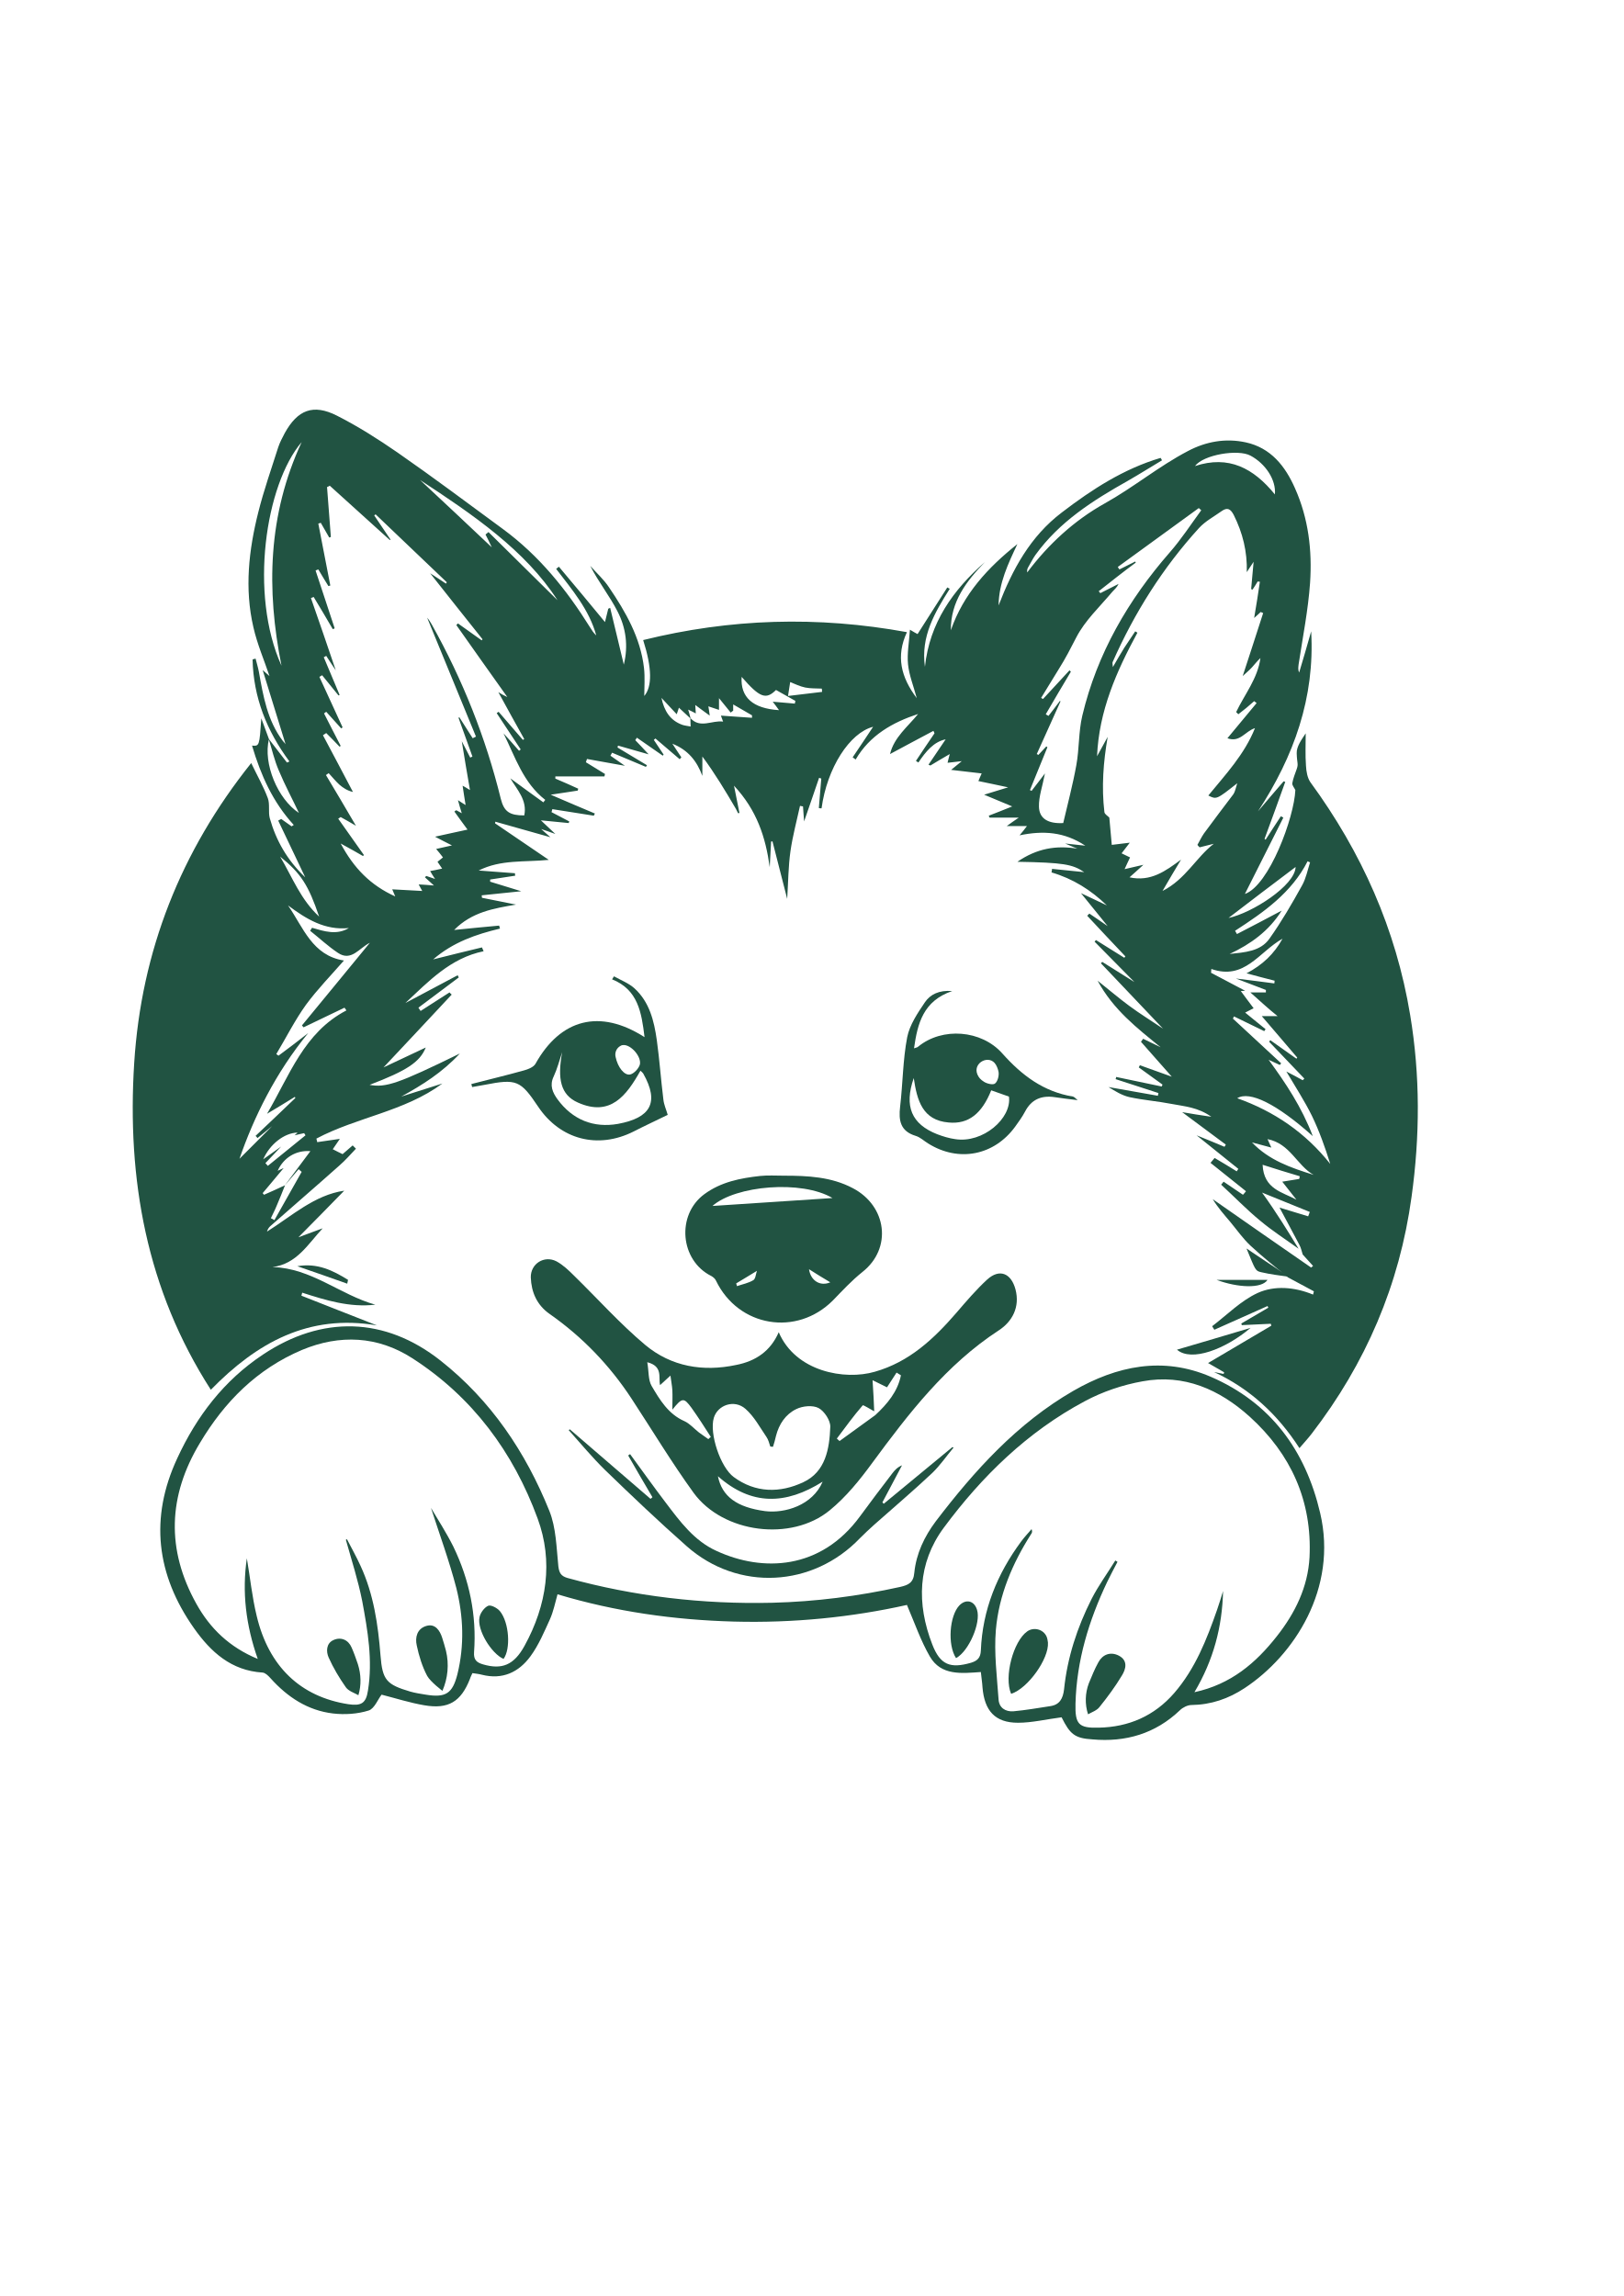
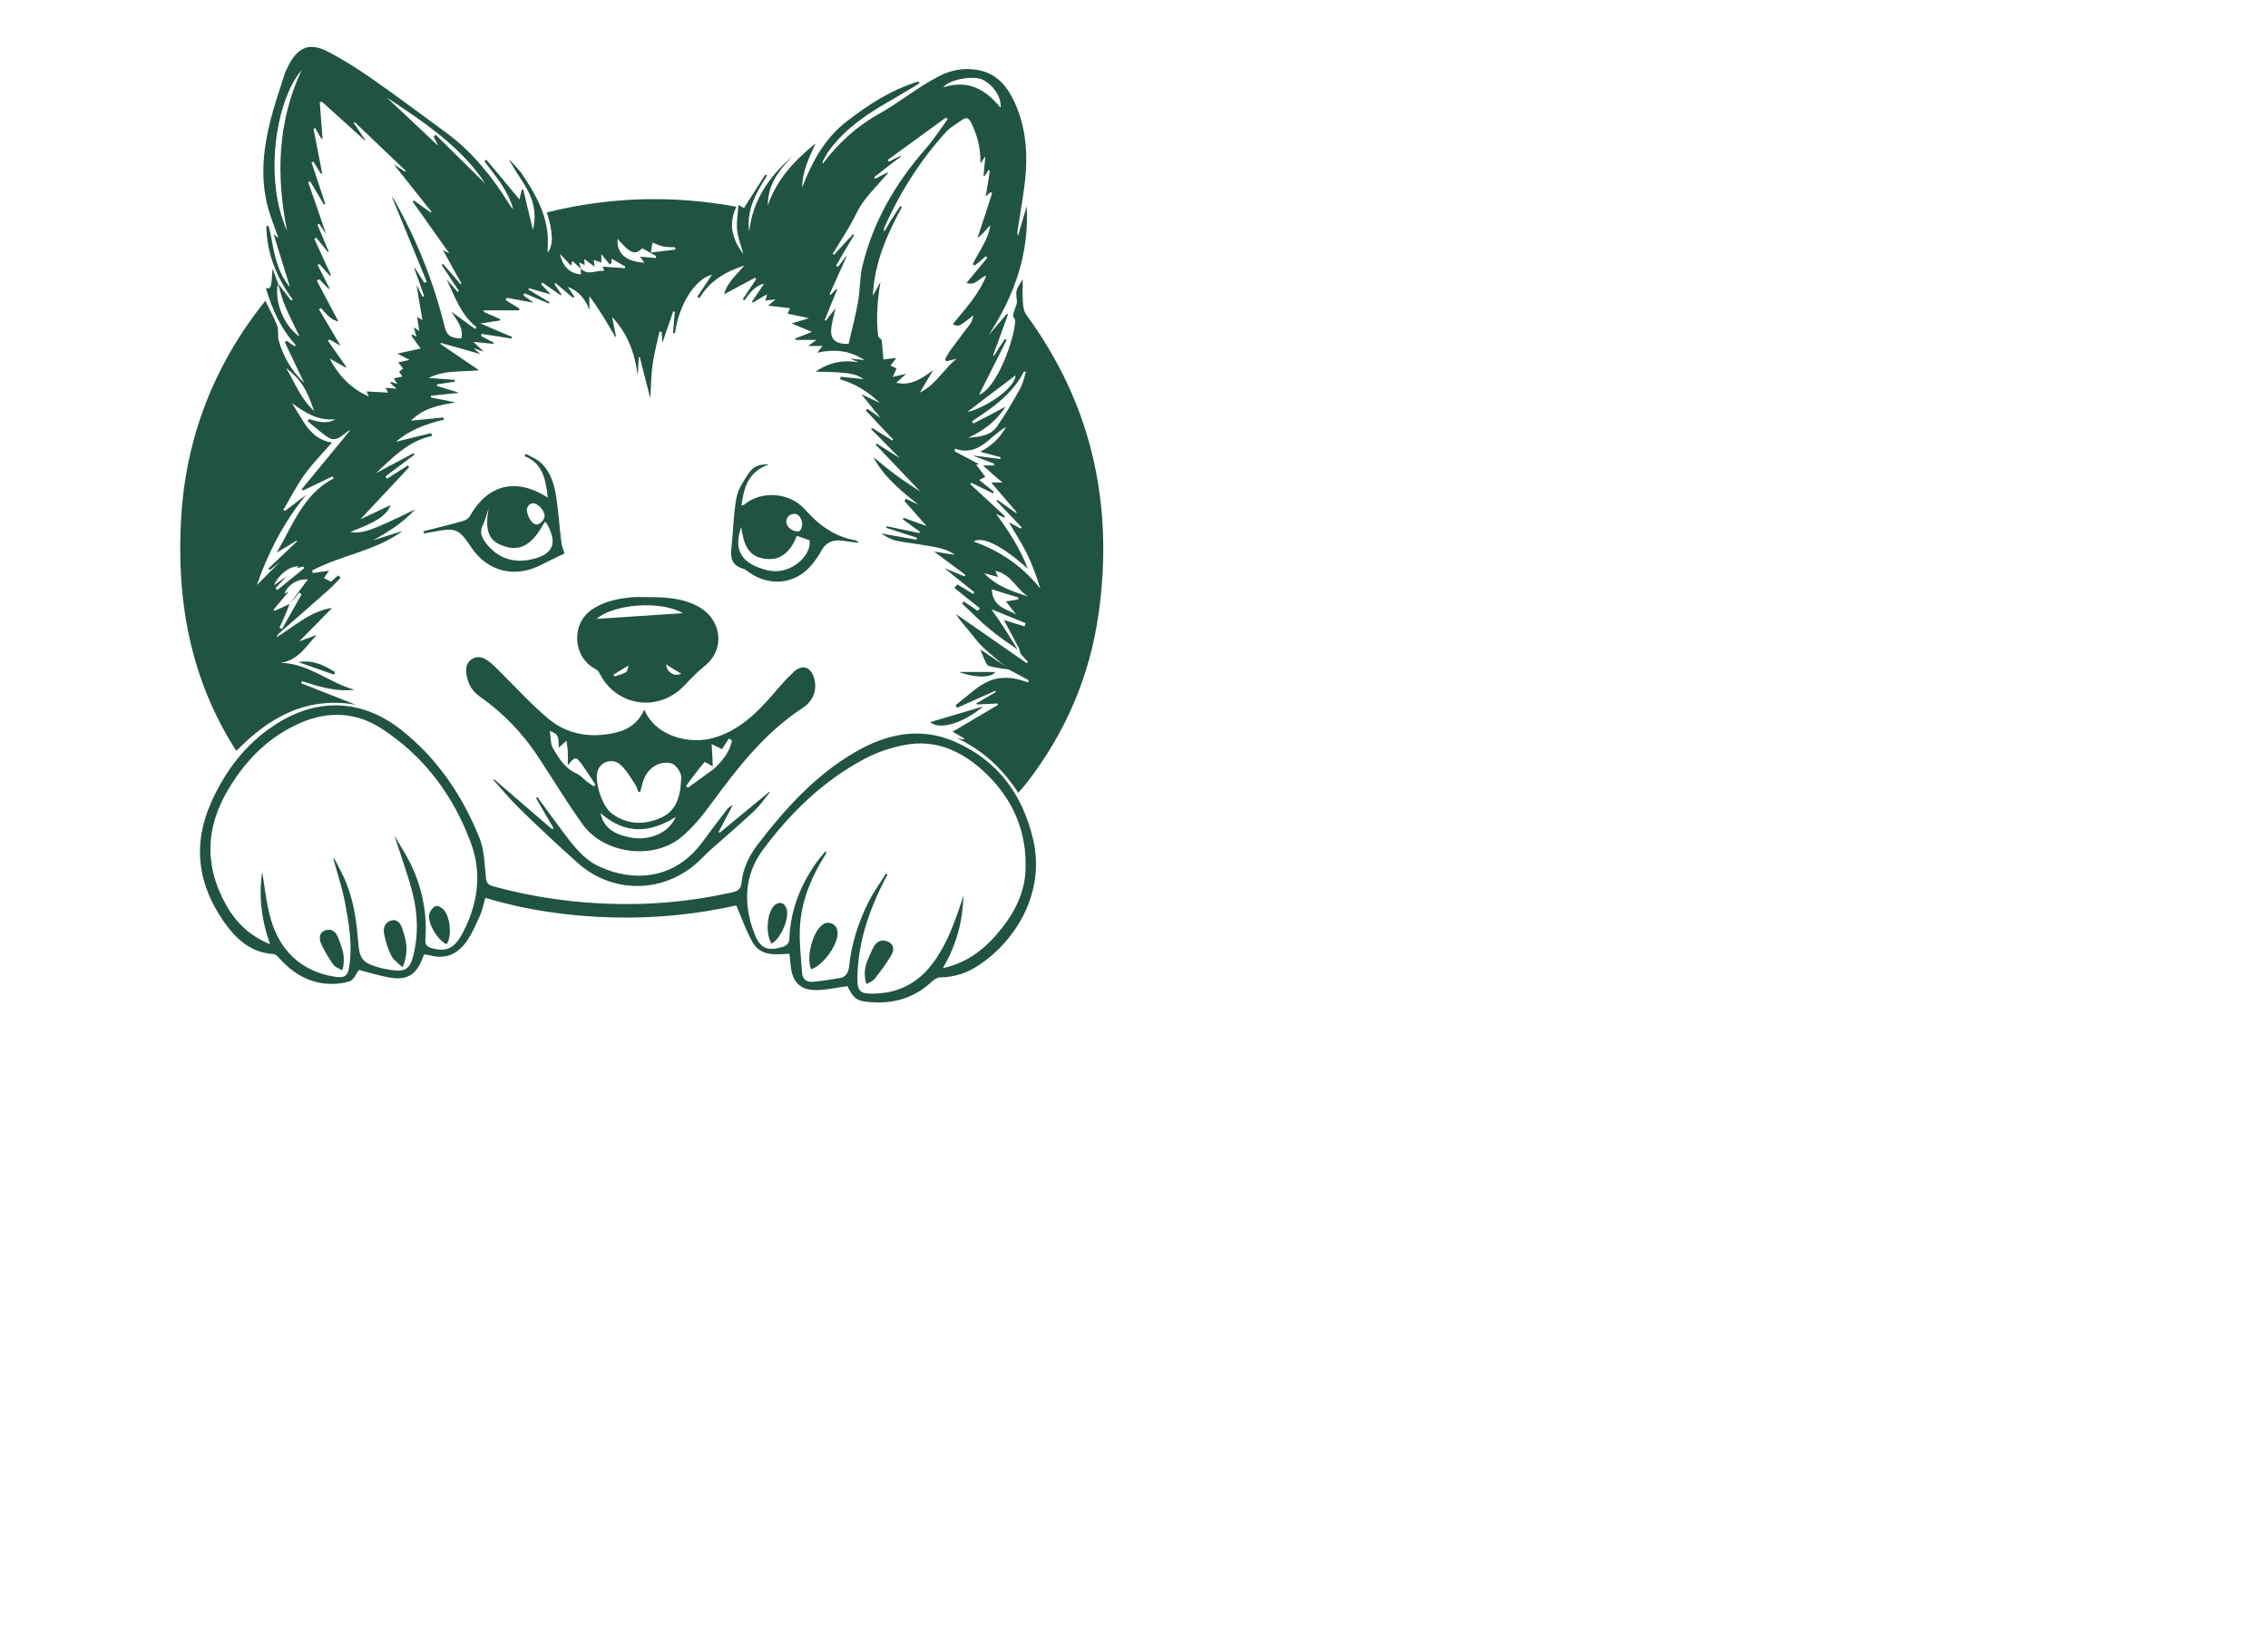
- <svg xmlns="http://www.w3.org/2000/svg" version="1.1" id="Layer_1" x="0px" y="0px" viewBox="0 0 595.3 841.9" style="enable-background:new 0 0 595.3 841.9; fill: #215342;" xml:space="preserve">
-   <style type="text/css">
- 	.st0{fill:none;}
- </style>
+ <svg xmlns="http://www.w3.org/2000/svg" version="1.1" id="Layer_1" x="0px" y="0px" viewBox="0 0 595.3 841.9" style="enable-background:new 0 0 595.3 841.9; fill: #215342;" xml:space="preserve" height="400" width="550" transform="translate(-113, -60)">
  <g>
    <path d="M476.1,457.9c-4.7-3.4-9.7-6.6-14.1-10.3c-5-4.1-9.5-8.8-14.3-13.2c0.3-0.4,0.6-0.7,0.9-1.1c2.4,1.6,4.7,3.2,7.1,4.8   c0.4-0.4,0.7-0.8,1.1-1.3c-4.3-3.5-8.7-6.9-13-10.4c0.5-0.6,1-1.2,1.5-1.8c2.7,1.6,5.4,3.2,8.1,4.9c0.2-0.3,0.4-0.6,0.6-0.9   c-4.8-3.9-9.7-7.8-15.3-12.3c4,1.6,7.1,2.9,10.2,4.2c0.2-0.3,0.4-0.5,0.5-0.8c-5.2-3.9-10.3-7.7-16-11.9c3.4,0.6,6.6,1.1,10.7,1.7   c-4.9-3.5-9.8-3.8-14.5-4.7c-5.1-1-10.4-1.4-15.5-2.5c-2.7-0.6-5.3-2.2-7.7-3.7c6,1.1,12.1,2.1,18.1,3.2c0.1-0.3,0.1-0.7,0.2-1   c-5.2-1.7-10.4-3.4-15.7-5.1c0.1-0.3,0.2-0.5,0.2-0.8c5.6,1.2,11.1,2.3,16.7,3.5c0.1-0.2,0.2-0.5,0.3-0.7c-2.9-2.1-5.8-4.2-8.7-6.3   c0.1-0.3,0.3-0.5,0.4-0.8c4,1.4,8.1,2.9,11.7,4.2c-3.7-4.2-7.5-8.5-11.3-12.8c0.3-0.4,0.5-0.7,0.8-1.1c2.1,1,4.3,2.1,6.4,3.1   c-8.6-7-17.3-13.7-23.1-24.4c4.4,3.5,7.9,6.5,11.7,9.3c3.8,2.8,7.7,5.2,12.3,8.3c-8-8.4-15.4-16.2-22.8-24c0.2-0.2,0.4-0.3,0.5-0.5   c3.7,2.3,7.3,4.6,11.8,7.4c-5.4-5.5-10-10.1-14.6-14.8c0.2-0.2,0.3-0.4,0.5-0.6c3.5,2.2,6.9,4.3,10.4,6.5c0.1-0.2,0.2-0.3,0.4-0.5   c-4.7-5-9.4-9.9-14-14.9c0.3-0.3,0.5-0.6,0.8-0.8c2.3,1.6,4.6,3.1,6.7,4.6c-3.4-4.2-6.9-8.5-9.8-12.1c2.5,1.2,6,2.8,9.5,4.5   c-5.8-5.6-12.4-9.8-20.3-12.1c0.1-0.4,0.2-0.9,0.2-1.3c4,0.4,8,0.8,11.8,1.2c-4.3-2.9-7.6-3.5-24.5-3.8c7.1-4.9,14.2-6.1,22-4.8   c-1.1-0.5-2.3-0.9-4.5-1.9c3,0.3,4.8,0.5,7.4,0.8c-7.7-5.1-15.4-5.6-24.1-3.8c1.1-1.3,1.8-2.2,2.7-3.4c-2.5,0-4.6,0-7.4,0   c1.5-1.1,2.5-1.8,4.4-3.1c-4.2,0-7.4,0-10.7,0c-0.1-0.2-0.2-0.4-0.3-0.7c2.7-1,5.3-2.1,8.6-3.4c-3.6-1.5-6.7-2.8-10.3-4.3   c2.7-0.8,5.2-1.6,8.8-2.7c-4.3-0.9-7.4-1.6-10.9-2.3c0.3-0.7,0.6-1.5,1.2-2.8c-3.6-0.4-7-0.8-11.2-1.3c1.3-1.1,2.2-1.8,3.9-3.2   c-2.3,0.3-3.7,0.4-5.2,0.6c0.1-0.6,0.3-1.2,0.8-3.2c-2.9,1.7-5,2.9-7.1,4.2c-0.2-0.1-0.5-0.2-0.7-0.3c2.2-3.2,4.3-6.4,6.3-9.3   c-4.4,0.9-7.3,4.5-10,8.5c-0.3-0.2-0.6-0.4-0.9-0.6c2.3-3.4,4.5-6.8,6.8-10.1c-0.1-0.3-0.2-0.6-0.4-0.9c-5.2,2.8-10.4,5.5-15.9,8.5   c1.5-6.2,6.5-10,10.3-14.7c-9.4,3.1-17.7,7.8-22.9,16.7c-0.4-0.3-0.7-0.5-1.1-0.8c2.6-3.8,5.1-7.6,7.5-11.2   c-8.6,2.2-16.9,15.1-18.9,29.9c-0.3,0-0.6,0-1-0.1c0.3-3.6,0.6-7.2,0.9-10.8c-0.3-0.1-0.6-0.2-0.8-0.3c-1.8,5.4-3.7,10.7-5.5,16   c-0.1-1.6-0.3-3.6-0.4-5.5c-0.4-0.1-0.7-0.1-1.1-0.2c-1.2,5.5-2.7,11-3.5,16.6c-0.8,5.6-0.8,11.2-1.2,17.5   c-1.9-7.3-3.6-14.2-5.4-21.1c-0.2,0-0.3,0.1-0.5,0.1c-0.2,3.1-0.3,6.2-0.5,9.4c-1.5-11-4.7-20.9-13.1-29.9c0.8,4,1.4,7,2,10   c-0.2,0-0.3,0.1-0.5,0.1c-0.3-0.5-0.5-1.1-0.8-1.6c-3.8-6.5-7.7-13-12.3-19.2c0,2.4,0,4.7,0,7.1c-2-5.4-5.2-9.5-11-11.8   c1.2,1.8,2.2,3.4,3.3,5c-0.2,0.2-0.4,0.4-0.6,0.7c-3-2.5-5.9-5.1-8.9-7.6c-0.2,0.2-0.4,0.3-0.6,0.5c1.2,1.8,2.4,3.6,3.6,5.4   c-0.1,0.1-0.2,0.2-0.3,0.4c-3.2-2.2-6.3-4.4-9.5-6.6c-0.2,0.3-0.4,0.6-0.6,0.9c1.6,1.6,3.1,3.3,4.9,5.2c-4-1.1-7.6-2.2-11.2-3.2   c-0.1,0.2-0.2,0.5-0.2,0.7c3.6,2.2,7.2,4.3,10.8,6.5c-0.1,0.2-0.3,0.4-0.4,0.6c-4.1-1.7-8.3-3.5-12.4-5.2c-0.2,0.4-0.4,0.7-0.6,1.1   c1.6,1.1,3.2,2.2,5.3,3.7c-5.1-0.9-9.5-1.7-13.9-2.5c-0.1,0.4-0.3,0.8-0.4,1.2c2.3,1.4,4.7,2.9,7,4.3c-0.1,0.3-0.1,0.6-0.2,0.9   c-6,0-12,0-18,0c0,0.3,0,0.5,0,0.8c2.8,1.2,5.6,2.4,8.4,3.7c-0.1,0.2-0.1,0.4-0.2,0.7c-3,0.5-6.1,0.9-9.9,1.5   c6.1,2.6,11.1,4.8,16.2,6.9c-0.1,0.3-0.3,0.5-0.4,0.8c-5.1-0.8-10.1-1.6-15.2-2.4c-0.1,0.4-0.2,0.7-0.3,1.1   c2.2,1.1,4.3,2.3,6.5,3.4c-0.1,0.2-0.1,0.4-0.2,0.6c-3-0.3-6.1-0.6-10.2-1c2.1,2,3.4,3.2,5.3,5c-1.9-0.7-3.1-1.1-5.2-1.8   c1.5,1.3,2.3,2,3.4,3c-7-2-13.6-3.8-20.2-5.7c0,0.2-0.1,0.4-0.1,0.6c6.6,4.5,13.1,8.9,19.7,13.4c-9,0.9-17.6-0.2-25.7,3.9   c4.4,0.3,8.8,0.7,13.3,1c0,0.3,0,0.6,0.1,0.9c-3.1,0.5-6.1,0.9-9.2,1.4c0,0.3,0,0.5,0,0.8c3.5,1.1,6.9,2.1,11.4,3.5   c-5.5,0.6-10,1-14.5,1.5c0,0.3,0.1,0.6,0.1,0.9c4.2,0.8,8.3,1.7,12.5,2.5c-8.2,1.4-16.2,2.7-22.7,9.3c5.8-0.6,11.1-1.1,16.5-1.6   c0.1,0.4,0.2,0.7,0.3,1.1c-8.8,2.1-17.2,5-24.5,11.3c6.3-1.6,12.1-3,17.9-4.4c0.2,0.5,0.4,0.9,0.6,1.4c-12.2,2.5-20.2,11.1-28.7,19   c6.4-3.4,12.8-6.8,19.2-10.2c0.1,0.3,0.3,0.6,0.4,0.8c-4.9,3.7-9.9,7.4-14.8,11.1c0.3,0.4,0.5,0.8,0.8,1.2   c3.5-2.3,7.1-4.5,10.6-6.8c0.3,0.3,0.5,0.6,0.8,0.8c-8.5,9.1-16.9,18.1-25,26.7c4.6-2.2,9.9-4.7,15.5-7.3c-2.2,5.4-7,8.5-20.6,13.7   c6,1.1,10.6-0.5,33.1-11.5c-6.5,7-13.7,11.5-21.5,15.8c5-1.6,10.1-3.2,15.1-4.8c-13.9,10.3-31.3,12.3-46.2,20.2   c0.1,0.4,0.2,0.8,0.3,1.3c2.7-0.4,5.4-0.8,8.3-1.2c-0.9,1.3-1.7,2.5-2.6,3.8c1.4,0.7,2.5,1.3,3.6,1.8c1-0.9,2.3-2,3.7-3.2   c0.4,0.4,0.8,0.8,1.2,1.2c-2,2.1-3.9,4.3-6.1,6.2c-8.4,7.5-16.9,14.8-25.4,22.3c-0.5,0.5-0.9,1.1-1.1,1.9   c9.2-5.8,17.4-13.4,28.3-15c-5.3,5.5-10.8,11-16.8,17.1c3.4-1.3,6.2-2.3,8.9-3.3c-5.4,5.8-9.5,13.1-18.4,14.2   c14.3,0.4,24.8,10.2,37.7,13.8c-9.4,1.1-18.1-1.6-26.8-4.4c-0.1,0.4-0.2,0.7-0.3,1.1c9,3.6,18.1,7.1,27.7,10.9   c-25.1-4.3-44.1,6.4-60.9,23.6c-23.6-36.7-30.8-77.2-28.1-119.8c2.6-41.1,17.1-77.7,42.9-110c2.2,4.6,4.5,8.6,6.1,12.9   c0.8,2.2,0.1,5,0.7,7.3c2.3,8.2,6.4,15.4,13,21.7c-3.5-7.3-6.7-14.1-9.9-20.8c0.4-0.2,0.7-0.4,1.1-0.6c1.3,0.9,2.5,1.8,3.8,2.7   c0.3-0.2,0.5-0.3,0.8-0.5c-7.7-8.4-12.1-18.3-15.3-29.1c2.7,0.2,2.7,0.2,3.4-10c0.9,2.5,1.9,5.1,2.8,7.6c-2.2,9,3.2,22,11,27.1   c-2.3-4.9-5.1-10.1-7.4-15.6c-1.6-3.7-2.5-7.7-3.7-11.6c2.2,2.9,4.5,5.8,6.7,8.7c0.3-0.1,0.6-0.2,0.9-0.4   c-8.3-11.2-13.2-23.5-13.5-37.4c0.4-0.1,0.7-0.2,1.1-0.3c0.4,1.6,0.9,3.2,1.2,4.8c1.6,8.9,3.1,17.9,8.8,25.4c0.5,0.6,1,1.1,1,1.2   c-2.6-8.4-5.4-17.4-8.4-27.2c1.4,1.2,2.1,1.9,2.5,2.2c-1.9-5.7-4.5-11.7-5.9-17.9c-3.3-14.2-1.7-28.3,1.8-42.2   c2-8,4.8-15.9,7.3-23.8c0.6-1.8,1.5-3.5,2.4-5.2c4.7-8.5,10.4-10.8,19.1-6.4c7.7,3.9,15.1,8.6,22.2,13.5   c13.1,9.1,25.9,18.7,38.7,28.1c13.2,9.7,23.3,22.2,31.9,36c0.7,1.1,1.3,2.1,2.3,3c-2.6-9.5-8.9-16.8-14.7-24.4   c0.3-0.3,0.7-0.5,1-0.8c5.6,6.6,11.1,13.3,16.9,20.3c0.4-1.6,0.8-3.3,1.2-4.9c0.2-0.1,0.5-0.2,0.7-0.3c1.7,6.9,3.3,13.8,5,20.8   c1.7-6.8,0.8-13.5-2.3-19.5c-2.9-5.7-7-10.8-10-16.7c2.3,2.6,5,5,6.9,7.9c6.1,9,11.5,18.4,12.8,29.5c0.4,3.5,0.1,7.1,0.1,10.3   c2.9-3.4,2.9-10.1-0.4-20.5c31.9-7.9,63.9-8.9,96.7-2.9c-4.1,8.8-2.2,16.5,3.6,24.2c-1.2-4.5-2.8-8.4-3.2-12.4   c-0.4-4,0.4-8.1,0.7-12.7c1.5,0.9,2.2,1.3,2.8,1.6c3.7-5.8,7.3-11.4,10.9-17.1c0.3,0.2,0.6,0.3,0.9,0.5   c-5.5,8.7-10.7,17.5-9.1,28.6c1.7-16.1,10.3-28.2,22-38.4c-6.8,7-12.6,14.5-12.5,25c4.6-13.3,13.6-23,24.4-31.6   c-3.4,7.2-6.8,14.3-6.9,22.5c5.1-13.2,11.6-25.3,23.2-34.1c11.1-8.5,22.7-16,36.2-20c0.2,0.3,0.4,0.6,0.5,0.9   c-4.2,2.5-8.3,5.1-12.5,7.5c-12.8,7.2-25.1,15-33.9,27.2c-1,1.4-1.8,3.1-2.7,4.6c-0.3,0.5-0.4,1.1-0.3,1.8   c7.8-10.4,17.3-19.1,28.4-25.3c10.6-5.9,19.8-13.6,30.5-19.2c6.6-3.5,13.8-4.8,21.2-3.2c9.2,2,14.5,8.7,18.1,16.9   c4.9,11,6.3,22.7,5.5,34.6c-0.7,10-2.7,20-4.2,29.9c-0.1,1-0.3,1.9,0.2,3c1.5-5,3-10.1,4.4-15.1c1.4,24.3-6.3,45.8-19.5,66   c3.1-3.7,6.3-7.4,9.4-11c0.2,0.1,0.4,0.1,0.6,0.2c-2.5,7-5,13.9-7.6,20.9c0.1,0.1,0.3,0.2,0.4,0.3c1.9-2.9,3.7-5.8,5.6-8.6   c0.3,0.2,0.6,0.3,0.9,0.5c-4.8,9.5-9.6,19-14.1,28c8.9-3.1,18.1-28.1,18.5-38.1c-0.4-0.9-1.3-1.8-1.1-2.6c0.3-1.7,1-3.4,1.6-5.1   c0.7-2,0.1-2,0-5.8c-0.1-2.4,1.7-4.9,3.3-7.3c0,4-0.2,7.9,0.1,11.9c0.1,2,0.5,4.4,1.6,6c18.8,25.7,31.4,53.9,36.6,85.4   c3.7,22.2,3.6,44.4,0.5,66.7c-4.4,32.2-16.8,61.1-36.6,86.8c-1.3,1.7-2.8,3.3-4.5,5.3c-8-12.4-18.2-21.8-31.3-27.9   c1.2,0.2,2.3,0.5,3.5,0.7c0.1-0.2,0.1-0.4,0.2-0.6c-1.9-1.1-3.8-2.2-5.9-3.4c7.9-4.7,15.6-9.2,23.2-13.7c-0.1-0.2-0.1-0.5-0.2-0.7   c-3.5,0.2-7.1,0.3-10.6,0.5c-0.1-0.2-0.2-0.4-0.2-0.6c3.3-1.9,6.6-3.9,9.9-5.8c-0.1-0.2-0.2-0.4-0.3-0.6c-6.5,2.9-13,5.8-19.5,8.7   c-0.3-0.4-0.5-0.9-0.8-1.3c5.5-4.2,10.6-9.4,16.7-12.2c6.2-2.8,13.5-2.2,20.3,0.6c0.1-0.4,0.2-0.8,0.3-1.2   c-3.2-1.7-6.3-3.4-9.5-5.1l0,0c-4.6-3.8-9.3-7.5-13.7-11.6c-2.8-2.6-5-5.8-7.5-8.8c-2.2-2.6-4.5-5.2-6.4-8.3   c12,8.4,24.1,16.8,36.1,25.1c0.2-0.2,0.4-0.4,0.7-0.6c-1.3-1.4-2.5-2.8-3.8-4.2c-0.4-1.2-0.6-2.4-1.2-3.5   c-2.3-4.4-4.7-8.8-7.3-13.7c4,1.2,7.2,2.2,10.5,3.2c0.2-0.5,0.4-1.1,0.6-1.6c-5.6-2.3-11.1-4.5-17.5-7.1   C467.9,444.5,472,451.2,476.1,457.9z M103.1,420.4c-1.9,2-3.9,4.1-5.8,6.1c0.3,0.3,0.6,0.7,0.9,1c4.6-3.7,9.2-7.5,13.8-11.2   c-0.2-0.3-0.4-0.6-0.5-0.8c-1.2,0.3-2.4,0.5-3.5,0.8c0.3-0.3,0.7-0.6,1.1-1c-4.9,0.1-10.2,4.3-12.6,9.8   C98.7,423.5,100.9,422,103.1,420.4z M104.5,434.6c-1,2.5-2,5.1-3.1,7.6c-0.6,1.5-1.4,3-2.1,4.5c0.4,0.2,0.9,0.4,1.3,0.7   c3.3-5.9,6.7-11.8,10-17.7c-0.4-0.3-0.7-0.6-1.1-1c-1.7,2-3.4,4-5.1,6c3-4.1,6.1-8.1,9.4-12.6c-5.4-0.4-9.9,2.5-12,7.2   c0.7-0.3,1.3-0.6,2.2-1c-2.8,3.3-5.2,6.3-7.7,9.2c0.2,0.2,0.3,0.4,0.5,0.6C99.4,437,101.9,435.8,104.5,434.6z M253.1,263.3   c3.6,4,8,0.7,12,1.3c-0.4-1.1-0.8-2.2-0.8-2.2c3.7,0.3,7.6,0.5,11.4,0.8c0-0.3,0-0.6,0-0.9c-2.2-1.3-4.5-2.6-6.9-4   c0,0.8,0,1.6,0,2.3c-0.3,0.2-0.6,0.4-0.9,0.7c-1.3-1.6-2.6-3.2-4.3-5.3c0,1.7,0,2.9,0,4.3c-1.4-0.5-2.5-0.8-3.9-1.3   c0.2,1.1,0.3,1.9,0.5,3.4c-2-1.5-3.5-2.5-5.3-3.9c0.1,1.3,0.1,2.1,0.2,3.1c-1-0.5-1.7-0.9-2.8-1.4c0.4,1.4,0.7,2.4,0.9,3.3   c-1.4-1.3-2.8-2.6-4.3-4c-0.3,0.8-0.4,1.4-0.8,2.4c-1.9-2.1-3.7-3.9-5.6-6c1,4.8,3.2,8.3,7.7,9.9c0.9,0.3,2,0.4,3,0.6   C253.2,265.4,253.1,264.3,253.1,263.3z M458.4,363.9c1.9,0,3.8,0,5.7,0c0-0.3,0-0.6,0-0.9c-3.3-1.3-6.6-2.5-11-4.2   c5.5,0.7,9.8,1.2,14.1,1.8c0-0.3,0.1-0.6,0.1-1c-3.3-0.8-6.5-1.7-10.3-2.7c5.9-3.1,10.1-7.1,13.2-12.7   c-8.6,4.8-13.9,15.4-26.1,11.1c0,0.5-0.1,0.9-0.1,1.4c4.2,2.2,8.4,4.4,12.5,6.6c-0.5,0-1,0.1-1.6,0.1c1.6,2.1,3,4.1,4.7,6.3   c-1.2,0.6-2.1,1.1-3.1,1.6c2.6,2.1,5,4.1,7.5,6.1c-0.2,0.2-0.3,0.4-0.5,0.7c-3.7-1.8-7.4-3.6-11.1-5.4c-0.1,0.3-0.3,0.6-0.4,0.8   c5.9,5.5,11.8,10.9,17.7,16.4c-0.2,0.2-0.3,0.4-0.5,0.6c-1.4-0.6-2.7-1.3-4.1-1.9c6.3,8.6,12.1,17.3,16.2,28   c-13.3-11.9-23.2-16.7-27.7-13.9c13.5,4.8,25,12.6,34.1,24.1c-1.9-6.1-4-12-6.7-17.6c-2.7-5.5-6.1-10.7-9.4-16.3   c2.1,1.1,4.1,2.1,6,3.2c0.2-0.2,0.4-0.4,0.6-0.6c-4.3-4.5-8.6-9-12.9-13.5c0.1-0.2,0.3-0.4,0.4-0.6c3.2,2.3,6.4,4.5,9.6,6.8   c0.1-0.1,0.2-0.3,0.3-0.4c-4.3-5-8.5-10-13-15.2c2.5,0,4.6,0,5.8,0C465.1,370,461.8,366.9,458.4,363.9z M186,255.6   c-6.7-9.4-12.7-17.9-18.7-26.4c0.2-0.2,0.4-0.4,0.6-0.6c2.9,2.1,5.8,4.1,8.7,6.2c0.1-0.1,0.2-0.3,0.3-0.4   c-6.3-7.9-12.5-15.7-19.2-24.2c2.4,1.5,4.1,2.7,5.8,3.8c0.1-0.2,0.2-0.3,0.3-0.5c-8.7-8.3-17.4-16.6-26.1-24.9   c-0.2,0.1-0.3,0.3-0.5,0.4c2,3,4,5.9,6,8.9c-0.1,0-0.2,0.1-0.3,0.1c-7.3-6.6-14.7-13.3-22-19.9c-0.3,0.2-0.7,0.4-1,0.5   c0.5,6.1,0.9,12.2,1.4,18.3c-0.2,0.1-0.4,0.1-0.6,0.2c-1-1.8-2.1-3.6-3.1-5.4c-0.3,0.1-0.6,0.2-0.9,0.3c1.5,7.6,2.9,15.1,4.4,22.7   c-0.2,0.1-0.5,0.1-0.7,0.2c-1.2-2-2.5-4-3.7-6.1c-0.3,0.1-0.6,0.2-1,0.4c2.3,7.1,4.7,14.1,7,21.2c-0.2,0.1-0.4,0.2-0.7,0.3   c-2.3-3.9-4.6-7.9-7-11.8c-0.3,0.1-0.7,0.3-1,0.4c3.1,8.9,6.2,17.9,9.1,26.5c-1-1.5-2.3-3.4-3.5-5.3c-0.3,0.2-0.6,0.3-0.9,0.5   c1.9,4.6,3.9,9.2,5.8,13.8c-0.1,0.1-0.3,0.2-0.4,0.2c-2-2.5-4-4.9-6-7.4c-0.3,0.2-0.7,0.4-1,0.6c2.8,6.2,5.7,12.3,8.5,18.5   c-0.2,0.1-0.3,0.3-0.5,0.4c-1.8-2-3.7-4.1-5.5-6.1c-0.3,0.2-0.5,0.4-0.8,0.6c2,4,4.1,8,6.1,11.9c-0.1,0.1-0.3,0.2-0.4,0.3   c-1.6-1.7-3.3-3.4-4.9-5c-0.4,0.3-0.8,0.5-1.2,0.8c3.7,6.9,7.3,13.8,11,20.8c-2.1-0.5-3.6-1.5-5-2.7c-1.4-1.3-2.6-2.8-3.9-4.2   c-0.3,0.2-0.7,0.5-1,0.7c3.6,6,7.2,12.1,11,18.6c-2-1.2-3.8-2.2-5.6-3.2c-0.3,0.2-0.6,0.4-0.9,0.6c3.1,4.4,6.3,8.9,9.4,13.3   c-0.1,0.1-0.2,0.3-0.3,0.4c-2.4-1.4-4.9-2.8-8.2-4.6c4.8,9,10.9,15.3,20,19.4c-0.5-1.1-0.7-1.7-1.1-2.6c3.7,0.2,7.3,0.4,11,0.6   c-0.6-1-0.9-1.7-1.3-2.4c1.9,0.1,3.5,0.2,5.6,0.4c-1.4-1.3-2.4-2.2-3.3-3c0.2-0.2,0.3-0.4,0.5-0.5c0.9,0.3,1.8,0.6,3.2,1.1   c-0.8-1.2-1.3-2-1.8-2.9c1.5-0.3,2.8-0.5,4.4-0.9c-0.8-1.2-1.3-1.9-1.7-2.5c0.8-0.6,1.4-1.1,2-1.6c-0.9-1.2-1.8-2.3-2.5-3.1   c1.3-0.3,3-0.7,5.8-1.3c-2.6-1.3-4.1-2.1-6.2-3.2c4.7-1,8.5-1.9,11.9-2.6c-1.5-2.1-3.2-4.3-4.8-6.6c0.2-0.2,0.4-0.4,0.7-0.5   c0.6,0.3,1.1,0.6,2,1.1c-0.5-1.6-0.9-2.9-1.4-4.8c1.1,0.7,1.6,1.1,2.8,1.8c-0.4-2.7-0.8-4.8-1.1-7.1c0.7,0.4,1.3,0.7,2.7,1.6   c-1.1-6.5-2.1-12.1-3-17.9c1.1,2.1,2.1,4.1,3.1,6c0.3-0.1,0.5-0.3,0.8-0.4c-1.7-4.7-3.4-9.5-5.1-14.2c0.1-0.1,0.2-0.1,0.3-0.2   c1.6,2.6,3.3,5.1,4.9,7.7c0.4-0.2,0.8-0.4,1.2-0.6c-6-14.5-11.9-29.1-17.9-43.6c0.7,0.8,1.2,1.6,1.7,2.5   c11.3,20.2,19.8,41.5,25.3,63.9c1.2,4.8,3.3,6.1,8.6,6.1c1.2-5.6-2.7-9.5-5.1-13.6c4,2.9,8,5.9,12.1,8.8c0.2-0.3,0.5-0.6,0.7-0.9   c-8.1-6.3-11-15.7-15.3-24.4c1.9,2.1,3.8,4.2,5.7,6.4c0.2-0.2,0.4-0.3,0.6-0.5c-2.9-4.4-5.9-8.9-8.8-13.3c0.2-0.2,0.5-0.3,0.7-0.5   c3,3.4,5.9,6.9,8.9,10.3c0.2-0.1,0.3-0.2,0.5-0.3c-3.1-5.5-6.1-11-9.5-17.2C184.1,254.7,184.6,254.9,186,255.6z M454,261.9   c-0.3-0.3-0.5-0.5-0.8-0.8c3.1-6.5,7.9-12.3,8.9-19.8c-1.2,1.1-2.1,2.3-3.1,3.4c-0.9,1-2,1.9-3.4,3.2c2.7-8.2,5.1-15.7,7.5-23.1   c-0.3-0.1-0.6-0.3-0.9-0.4c-0.7,0.6-1.3,1.3-2.4,2.2c0.8-4.8,1.5-9,2.1-13.3c-0.3,0-0.5,0-0.8-0.1c-0.6,1-1.2,2-1.9,3   c-0.2-0.1-0.4-0.1-0.5-0.2c0.3-3,0.5-6,0.9-10c-1.3,1.9-1.9,2.9-2.5,3.8c0.2-7.6-1.5-14.4-4.8-21c-1.2-2.3-2.4-2.8-4.4-1.4   c-2.8,2-6,3.7-8.3,6.2c-13.3,14.6-23.7,31.1-31.7,49.2c-0.1,0.3,0,0.8,0.1,1.8c1.6-2.8,2.9-5,4.2-7.1c1.3-2,2.7-4,4-6   c0.3,0.2,0.5,0.3,0.8,0.5c-7.7,14.2-14.1,28.7-14.8,45.3c1.3-2.4,2.6-4.7,3.9-7.1c-1.6,9.2-2.3,18.4-1.2,27.6   c0.1,0.8,1.4,1.5,1.8,2c0.3,3.4,0.6,6.6,0.9,10c2.2-0.3,4.2-0.5,6.6-0.8c-1.1,1.4-2,2.6-3,3.9c1.1,0.5,2.1,1,3.1,1.5   c-0.7,1.4-1.2,2.6-2,4.3c2.3-0.5,4-0.9,6.9-1.6c-2.2,2-3.6,3.3-5.1,4.6c7.8,1.7,13.2-2.3,18.9-6.5c-2.1,3.5-4.2,7-6.8,11.5   c8.5-4.3,12.3-12.3,18.8-17.3c-1.7,0.4-3.5,0.9-5.2,1.3c-0.3-0.3-0.6-0.6-0.8-0.9c0.8-1.4,1.5-2.9,2.4-4.2   c3.5-4.8,7.2-9.6,10.8-14.4c0.6-0.9,0.8-2.1,1.4-4c-7.6,6-7.6,6-10.6,4.5c6.3-7.7,13.2-15,17.1-24.7c-3.6,1.1-5.5,5.4-10.1,3.7   c3.7-4.5,7.2-8.7,10.7-12.9c-0.3-0.2-0.6-0.5-0.9-0.7C457.9,258.8,456,260.4,454,261.9z M402.8,216.8c0.2,0.2,0.4,0.4,0.6,0.7   c2.2-1.1,4.5-2.3,6.7-3.4c-0.6,1.3-1.5,2-2.3,2.9c-4.6,5.5-10,10.5-13.2,16.7c-2,3.9-4,7.8-6.4,11.6c-2.2,3.5-4.3,7.1-6.5,10.6   c0.2,0.1,0.4,0.3,0.7,0.4c3.2-3.5,6.5-7,9.7-10.5c0.2,0.2,0.3,0.3,0.5,0.5c-3.1,5.2-6.2,10.4-9.2,15.6c0.3,0.2,0.6,0.4,1,0.6   c1.4-1.8,2.8-3.6,4.2-5.5c0.1,0.1,0.2,0.2,0.2,0.2c-2.9,6.4-5.8,12.8-8.7,19.3c0.2,0.1,0.4,0.2,0.6,0.3c1-1,1.9-2.1,2.9-3.1   c0.1,0.1,0.3,0.2,0.4,0.3c-2.1,5.2-4.3,10.5-6.4,15.7c0.2,0.1,0.4,0.2,0.6,0.3c1.5-1.9,2.9-3.8,4.9-6.4c-0.9,4.7-2.3,8.5-2.2,12.2   c0.1,4.4,3.4,6.3,8.9,6c1.6-6.9,3.5-14,4.8-21.2c1.1-6,0.8-12.3,2.2-18.2c5.4-22.7,16.8-42.4,32.1-59.9c4.2-4.8,7.7-10.2,11.5-15.4   c-0.3-0.3-0.6-0.5-0.9-0.8c-9.9,7.2-19.8,14.4-29.7,21.6c0.2,0.3,0.4,0.6,0.6,0.9c1.9-1,3.9-1.9,5.8-2.9c0.1,0.1,0.1,0.3,0.2,0.4   C411.9,209.6,407.4,213.2,402.8,216.8z M113,378.8c-12,14.6-20,31-25.2,46.1c4.4-4.4,10.3-10.3,16.3-16.3c0.2,0.1,0.3,0.3,0.5,0.4   c-3.4,2.8-6.8,5.5-10.2,8.3c-0.2-0.3-0.5-0.6-0.7-0.8c4.9-4.6,9.7-9.2,14.6-13.9c-0.1-0.1-0.1-0.2-0.2-0.4   c-3.4,2.1-6.8,4.2-10.2,6.2c8.2-13.9,13.5-29.8,29.1-37.9c-0.2-0.3-0.5-0.7-0.7-1c-5,2.4-10,4.8-15,7.2c-0.2-0.2-0.4-0.5-0.6-0.7   c8.2-10,16.5-20,24.9-30.3c-3.9,1.9-6.8,7-11.7,3.7c-3.6-2.4-6.8-5.4-10.2-8.1c0.2-0.4,0.5-0.7,0.7-1.1c4.5,1.3,9,2.8,13.5,0.1   c-8.8,0.9-15.6-3.3-22.3-8.3c5.6,8.1,8.9,18.4,20.5,20.2c-4.7,5.4-9.7,10.5-13.9,16.2c-4.1,5.7-7.3,12.1-10.9,18.1   c0.3,0.2,0.5,0.4,0.8,0.6C105.8,384.4,109.4,381.6,113,378.8z M103.2,244.1c-5.6-28-5-55.3,7.4-82   C97.3,177.7,91.3,217.8,103.2,244.1z M450.8,349.8c5.5-0.6,11.3-0.9,14.6-5.6c4.4-6.2,8.3-12.9,12-19.6c1.4-2.5,2-5.6,2.9-8.4   c-0.3-0.1-0.6-0.2-0.9-0.4c-5.9,11.6-16.1,18.7-26.6,25.5c0.2,0.4,0.5,0.8,0.7,1.2c5.4-2.8,10.8-5.6,16.4-8.6   C465.2,341.4,458.5,346.2,450.8,349.8z M154,176c8.6,8,17.2,16.1,26.3,24.7c-1-2.1-1.6-3.4-2.3-4.7c0.4-0.3,0.7-0.6,1.1-0.9   c8.9,8.8,17.8,17.6,25.3,25C192.6,201.8,173.4,188.7,154,176z M467.4,181.3c0.5-5.4-3.5-11.3-8.9-14.2c-4.5-2.5-17.3-0.4-20.4,3.8   C450.5,166.8,459.6,171.7,467.4,181.3z M459,418.9c6.3,6.6,14.3,9.3,22.6,11.9c-6.1-3.4-8.6-11.5-16.9-13.1c0.6,1.4,1,2.2,1.4,3.1   C463.6,420.1,461.3,419.5,459,418.9z M271.9,248.2c-0.5,7.5,4.1,11.6,13.7,12.2c-0.8-1.1-1.5-2.1-2.3-3.1c2.8,0.2,5.4,0.5,8.1,0.7   c0.1-0.3,0.1-0.7,0.2-1c-2.4-1.3-4.7-2.7-7.1-4C280.8,256.7,278.5,255.8,271.9,248.2z M462.9,427.1c0.4,9,7.3,10,12.4,12.8   c-1.6-2.1-3.3-4.1-5.2-6.6c2.3-0.4,4.3-0.7,6.2-1c0.1-0.3,0.2-0.6,0.2-1C472.2,430,467.8,428.7,462.9,427.1z M450.4,336.6   c8.6-1.8,24.4-11.9,24.6-18.7C466.9,324,458.2,330.6,450.4,336.6z M117,336.1c-3.9-11.5-6.7-15.9-14.3-22   C107.3,321.9,110.2,329.8,117,336.1z M301.4,253.7c0-0.4-0.1-0.8-0.1-1.2c-2-0.1-4.1,0-6.1-0.4c-1.9-0.4-3.8-1.3-5.5-2   c-0.2,1.2-0.4,2.6-0.8,5.1C293.1,254.7,297.2,254.2,301.4,253.7z" />
    <path d="M389.2,629.7c-5.5,0.7-10.8,2-16,2c-8.4,0-12.3-4.4-13-13c-0.1-1.8-0.4-3.5-0.6-5.6c-7.1,0.5-14.6,1.4-18.7-5.7   c-3.3-5.7-5.5-12.1-8.4-18.9c-20.1,4.5-41.7,6.7-63.5,6.1c-21.8-0.6-43.3-3.6-64.6-10c-0.9,3.2-1.5,6.3-2.8,9.2   c-2.1,4.6-4.1,9.4-7.1,13.5c-4.3,5.9-10.3,8.7-17.8,6.8c-1.1-0.3-2.2-0.4-3.5-0.6c-0.3,0.7-0.7,1.4-0.9,2.1   c-3.3,8.4-7.9,11.2-16.7,9.7c-5.3-0.9-10.6-2.6-15.7-3.9c-1.3,1.6-2.6,5.1-4.7,5.8c-4.1,1.3-8.8,1.6-13.1,1.1   c-9.3-1.1-16.7-6-22.9-12.9c-0.8-0.9-1.9-2-2.9-2.1c-11.5-0.7-19-7.5-25.2-16.3c-13.8-19.6-16.3-40.4-6.1-62.3   c7.1-15.4,17.1-28.5,31.4-38c21.6-14.4,44.7-13.9,65.1,2.2c18.4,14.5,31.2,33.5,39.9,55.1c2.5,6.2,2.6,13.5,3.3,20.3   c0.3,2.5,1,3.6,3.3,4.3c24.6,6.8,49.7,9.7,75.2,9.1c15.8-0.4,31.4-2.4,46.8-5.8c3-0.7,4.9-1.5,5.2-5.2c0.7-7,3.7-13.3,7.9-18.9   c14.2-18.6,29.8-35.9,50.4-47.8c16-9.2,32.8-12.7,50.3-5.2c22,9.5,34.8,26.9,40.2,50c6.5,27.6-9.5,52.2-27.7,64.2   c-5.9,3.9-12.3,6.1-19.5,6.2c-1.4,0-3.2,0.9-4.2,1.9c-9,8.6-19.9,11.8-32.1,10.7C394,637.4,392.3,635.9,389.2,629.7z M126.8,564.6   c0.1-0.1,0.3-0.1,0.4-0.2c1.7,3.3,3.5,6.5,5,9.8c4.8,10.4,6.4,21.5,7.3,32.8c0.7,9.1,2.2,10.7,11,13.3c1.8,0.5,3.7,0.8,5.6,1.1   c7.3,1.2,9.8-0.4,11.6-7.5c2.6-10.6,2.2-21.2-0.4-31.6c-2.6-10-6.2-19.8-9.3-29.4c2.6,4.4,5.7,9.2,8.2,14.2   c5.9,12.2,8.6,25.2,7.6,38.7c-0.2,2.8,0.9,3.8,3.3,4.5c6.9,2,11.3,0.3,15.2-6.8c8.2-14.9,10.6-31,4.8-46.7   c-8.9-24.3-23.9-44.6-46-58.8c-12.6-8.1-26.5-8.8-40.4-3C94.2,502,82.3,514,73.3,529.1c-11.7,19.4-12.4,39.1-1.3,59   c5,9,12.1,15.9,22.5,20.2c-4.4-12.5-5.8-24.6-4-36.9c1.2,7,1.9,14.1,3.6,21.1c4.4,18.6,16.1,29.7,33.6,32.4c4.7,0.7,6.5-0.3,7.2-5   c1.8-11.1-0.1-22-2.1-32.8C131.3,579.5,128.9,572.1,126.8,564.6z M437.9,620.5c13.4-2.9,22.5-10.7,30.2-20.5c6.7-8.5,11.4-18,12-29   c1-20.6-6.8-37.8-21.9-51.5c-11.1-10-24.1-15.8-39.3-13c-7.3,1.3-14.7,3.8-21.2,7.3C376.7,525,360,541.3,346,560.2   c-9.6,13-10,27.9-4.2,42.8c2.9,7.5,6.6,8.9,14.2,6.7c2.3-0.7,3.5-1.8,3.6-4.5c0.6-14.9,6-28.1,14.8-40c1.2-1.6,2.5-3,3.8-4.5   c0.3,0.8,0.2,1.3-0.1,1.7c-6.9,10.8-11.9,22.5-13,35.3c-0.7,8.4,0.4,17,1,25.5c0.2,3,2.5,4.5,5.4,4.3c4.5-0.4,9-1.2,13.6-1.9   c3.4-0.5,4.6-2.8,5-6.1c1.2-11.7,4.8-22.7,10.1-33.2c2.5-4.9,5.8-9.4,8.7-14.1c0.3,0.2,0.5,0.3,0.8,0.5c-1.3,2.5-2.6,4.9-3.8,7.4   c-6.7,14.1-11.2,28.8-11.6,44.6c-0.2,7.6,1.2,9,8.5,8.8c11-0.2,20.4-4.3,27.7-12.7c7.7-8.9,11.9-19.6,15.7-30.5   c0.8-2.3,1.5-4.6,2.2-6.9C448.1,596.5,444.9,608.7,437.9,620.5z" />
    <path d="M285.5,488.5c6.2,14.5,24.2,17.7,35.2,14.5c12.7-3.6,21.7-12.1,30-21.7c3.6-4.2,7.2-8.4,11.2-12.1   c4.5-4.1,8.8-2.4,10.4,3.6c1.7,6.5-1.2,11.8-6.1,15c-19.3,12.6-33,30.4-46.4,48.6c-4.6,6.3-9.6,12.5-15.6,17.4   c-14.1,11.6-39.1,8.4-49.9-6.4c-8.1-11.2-15.2-23-22.8-34.6c-8-12.2-18-22.6-30-31c-4.7-3.3-6.7-8-6.9-13.4c-0.1-5,4.9-8.2,9.4-5.9   c2.4,1.3,4.5,3.3,6.5,5.3c8.7,8.5,16.8,17.6,26.1,25.4c9.5,7.9,21.1,9.9,33.3,7.3C277.1,499.1,282.5,495.4,285.5,488.5z    M320.5,517.5c-1.5-0.8-4-2.4-4.2-2.2c-3.4,3.9-6.4,8.1-9.5,12.2c0.3,0.3,0.7,0.6,1,0.9c4.4-3.2,8.7-6.3,13.1-9.5   c4.4-4.1,8.2-8.6,9.4-14.6c-0.5-0.3-1-0.6-1.6-1c-1.3,2-2.5,3.9-3.5,5.4c-1.2-0.6-2.9-1.4-5.3-2.6   C320.2,510.9,320.4,514.2,320.5,517.5z M283.4,530.5c-0.3,0-0.7,0-1-0.1c-0.4-1.2-0.7-2.5-1.4-3.5c-2.4-3.5-4.5-7.5-7.7-10.3   c-4.1-3.6-10.2-1.4-11.6,3.3c-1.7,5.7,2.4,18.1,7.3,21.7c8,5.9,17,5.9,25.5,1.9c8.2-3.8,9.6-12.3,9.9-20.3c0.1-2.3-2.2-5.8-4.3-6.9   c-2.1-1.1-5.8-0.8-8.2,0.4c-3.9,1.9-6.3,5.5-7.4,9.8C284.2,527.9,283.8,529.2,283.4,530.5z M246.5,516.9c0-3,0.1-5.1,0-7.1   c-0.1-1.8-0.5-3.6-0.7-5.4c-1.3,1.2-2.5,2.3-3.8,3.5c-0.7-2.7,1.2-6.9-4.7-8.4c0.6,3.3,0.3,6.5,1.6,8.7c3,5.1,6.1,10.3,12,12.9   c2,0.9,3.6,2.8,5.4,4.2c1.1,0.8,2.3,1.6,3.4,2.4c0.3-0.3,0.6-0.6,0.9-0.8c-2.3-3.6-4.6-7.2-7.1-10.7   C250.7,512.4,250.1,512.4,246.5,516.9z M301.6,543.3c-13.5,8.5-26.1,8.9-38.4-2c1.5,7.4,6.9,11.4,17.3,12.8   C287.7,555,297.9,552,301.6,543.3z" />
    <path d="M287.4,431.1c8.7,0,17.4,0.4,25.3,4.6c12.4,6.5,14.5,22,3.5,30.7c-4,3.2-7.3,6.8-10.8,10.4c-13.3,13.4-34.7,9.8-42.9-7.2   c-0.3-0.7-1-1.3-1.7-1.7c-11.5-5.7-12.9-22.4-2.6-30c6.1-4.5,13.2-5.9,20.5-6.7C281.5,430.9,284.5,431.1,287.4,431.1z M261.2,442.2   c14.1-0.9,28.8-1.9,44-2.9C293.9,432.6,269.7,434.7,261.2,442.2z M296.6,465.4c0.6,4.2,4.1,6.4,7.8,4.8   C301.7,468.6,299.1,467,296.6,465.4z M269.9,470.6c0.1,0.3,0.2,0.7,0.3,1c2-0.7,4.2-1.1,6-2.2c0.8-0.5,0.9-2.2,1.3-3.4   C274.6,467.8,272.2,469.2,269.9,470.6z" />
    <path d="M236.3,380.3c-1.1-9.1-2.4-17.4-11.9-21.2c0.2-0.4,0.5-0.7,0.7-1.1c2.5,1.4,5.4,2.5,7.5,4.4c5.5,5,7.2,11.9,8.2,19   c1,7.2,1.5,14.5,2.4,21.7c0.2,2,1.1,3.9,1.6,5.7c-4.3,2.1-8.4,4-12.5,6.1c-13.1,6.6-26.9,3-35-9.1c-6.5-9.7-7.9-10.3-19.7-8   c-1.5,0.3-3,0.5-4.5,0.8c-0.1-0.4-0.2-0.7-0.3-1.1c6.5-1.7,12.9-3.2,19.3-5c1.5-0.4,3.5-1.2,4.2-2.4   C205.5,373.6,219.9,369.8,236.3,380.3z M206.1,385.8c-1,3-1.8,6.1-3.1,8.9c-1.6,3.3-0.4,5.9,1.4,8.4c5.5,7.5,13.2,10.6,22.2,9   c11.8-2.2,15.3-7.7,9.2-18.5c-0.2-0.3-0.5-0.5-1-1c-5.1,9.1-11,17-22.9,11.7C205.5,401.5,204.3,395.6,206.1,385.8z M227.5,383.5   c-1.5,0.8-2.2,2.5-1.8,4.1c0.8,3.8,3.2,6.8,5.3,6.4c1.4-0.3,3.2-2.2,3.6-3.7c0.6-2.9-3.3-7.3-6.1-7.1   C228.1,383.2,227.8,383.3,227.5,383.5z" />
    <path d="M395.1,403.4c-3.3-0.4-5.9-0.7-8.5-1.1c-4.9-0.7-8.5,0.9-10.8,5.3c-1,1.9-2.3,3.7-3.6,5.5c-7.7,10.6-20.7,13.2-31.9,6.2   c-1.5-0.9-2.9-2.3-4.6-2.8c-5.6-1.7-6.3-5.6-5.7-10.7c1-8.5,1-17.2,2.6-25.5c0.9-4.5,3.8-8.8,6.5-12.8c1.9-2.8,5.1-4.5,10-4.1   c-10.6,3.6-12.7,11.8-14,21c0.8-0.3,1.2-0.3,1.5-0.6c8.9-7.3,23.2-6.1,30.8,2.4c7.3,8.2,15.2,14.1,26,15.9   C394,402.3,394.2,402.7,395.1,403.4z M335,395.3c-3.6,10.4-0.8,16.9,8.6,20.6c2.1,0.8,4.4,1.5,6.6,1.8c10.1,1.6,20.8-7.6,19.7-15.6   c-2.5-0.9-4.5-1.6-6.5-2.3c-3.4,8.5-8.3,12.5-15.6,11.8C338.2,410.8,336.2,403.5,335,395.3z M365.1,390.4c-2.3-3.9-8.5-0.8-6.8,3.5   c0.5,1.2,1.2,2,2.5,2.8c1.1,0.7,3.3,1.2,4,0.6c1-0.8,1.5-2.9,1.3-4.2C365.9,392,365.5,391.1,365.1,390.4z" />
    <path d="M208.9,524.1c9.9,8.5,19.7,17,29.6,25.5c0.2-0.2,0.5-0.4,0.7-0.6c-3-5.1-6-10.2-8.9-15.3c0.2-0.2,0.5-0.3,0.7-0.5   c4.3,5.9,8.6,11.9,13,17.7c5.3,7,10.5,14.1,18.7,17.8c16.9,7.8,38.2,7,52.6-12.7c3.9-5.3,7.8-10.5,11.8-15.7c0.9-1.2,1.9-2.3,3.6-3   c-2.4,4.5-4.8,9.1-7.2,13.6c0.2,0.2,0.3,0.3,0.5,0.5c8.4-6.9,16.8-13.9,25.2-20.8c0.1,0.1,0.3,0.2,0.4,0.2   c-2.6,3.1-4.9,6.5-7.8,9.3c-6.9,6.5-14.1,12.6-21.2,18.9c-1.8,1.6-3.6,3.3-5.3,5c-17.3,18.1-44.7,19.6-63.5,3   c-10.3-9.1-20.2-18.5-30-28c-4.7-4.6-8.9-9.7-13.3-14.6C208.6,524.4,208.7,524.2,208.9,524.1z" />
    <path d="M431.5,494.9c8.9-2.6,18-5.3,27-8C449.3,494.7,436.8,499.5,431.5,494.9z" />
    <path d="M472.7,468.2c-3.4-0.5-6.9-0.9-10.3-1.7c-2.2-0.5-2.1-0.7-5.4-8.7C462.5,461.5,467.6,464.9,472.7,468.2   C472.8,468.2,472.7,468.2,472.7,468.2z" />
    <path d="M464.7,469.3c-2.1,3.3-10.9,2.9-18.7,0C452.7,469.3,458.7,469.3,464.7,469.3z" />
    <path d="M127.3,470.7c-5.9-2.1-11.9-4.2-18.3-6.4c7.4-1.3,13.1,1.6,18.6,5C127.5,469.7,127.4,470.2,127.3,470.7z" />
    <path d="M162.2,620c0,0-4.4-3.3-5.6-5.5c-1.8-3.4-3-7.3-3.8-11.1c-0.7-3,0.1-6.2,3.5-7.2c3.3-1,5,1.8,5.8,4.3   c0.5,1.6,1,3.2,1.4,4.8C164.7,610.2,164.2,615.4,162.2,620z" />
    <path d="M131.4,621.6L131.4,621.6c-1.6-0.9-3.6-1.5-4.6-2.9c-2.4-3.4-4.6-7.1-6.3-10.9c-1-2.2-0.9-5.2,1.7-6.4   c2.8-1.3,5.5-0.1,6.7,2.7c0.9,2,1.6,4.1,2.3,6.1C132.4,614,132.5,617.9,131.4,621.6z" />
    <path d="M184.6,608.3c-4.5-2-9.8-10.7-8.8-15.3c0.3-1.6,1.8-3.6,3.2-4.2c1-0.4,3.3,0.8,4.3,2C186.7,595,187.3,604.7,184.6,608.3z" />
    <path d="M370.7,621.1c-2.7-6.2,0.8-19.3,5.9-22.9c2.4-1.7,5.9-0.8,7.1,1.9c0.3,0.7,0.4,1.5,0.5,2.2   C384.6,608.2,376.9,619.1,370.7,621.1z" />
    <path d="M398.9,628.6c-1.2-3.7-1.1-7.7,0.3-11.4c1.1-2.6,2.1-5.2,3.5-7.7c1.5-2.8,4.4-4,7.5-2.4c3.4,1.8,2.6,4.9,1.1,7.3   c-2.4,4-5.2,7.8-8.1,11.4C402.2,627.2,400.3,627.8,398.9,628.6C398.9,628.7,398.9,628.6,398.9,628.6z" />
    <path d="M350.5,608c-3.2-4.9-2.4-15.5,1.2-19.3c2.4-2.5,5.5-1.8,6.5,1.6C359.7,595,355.2,605.5,350.5,608z" />
  </g>
</svg>
